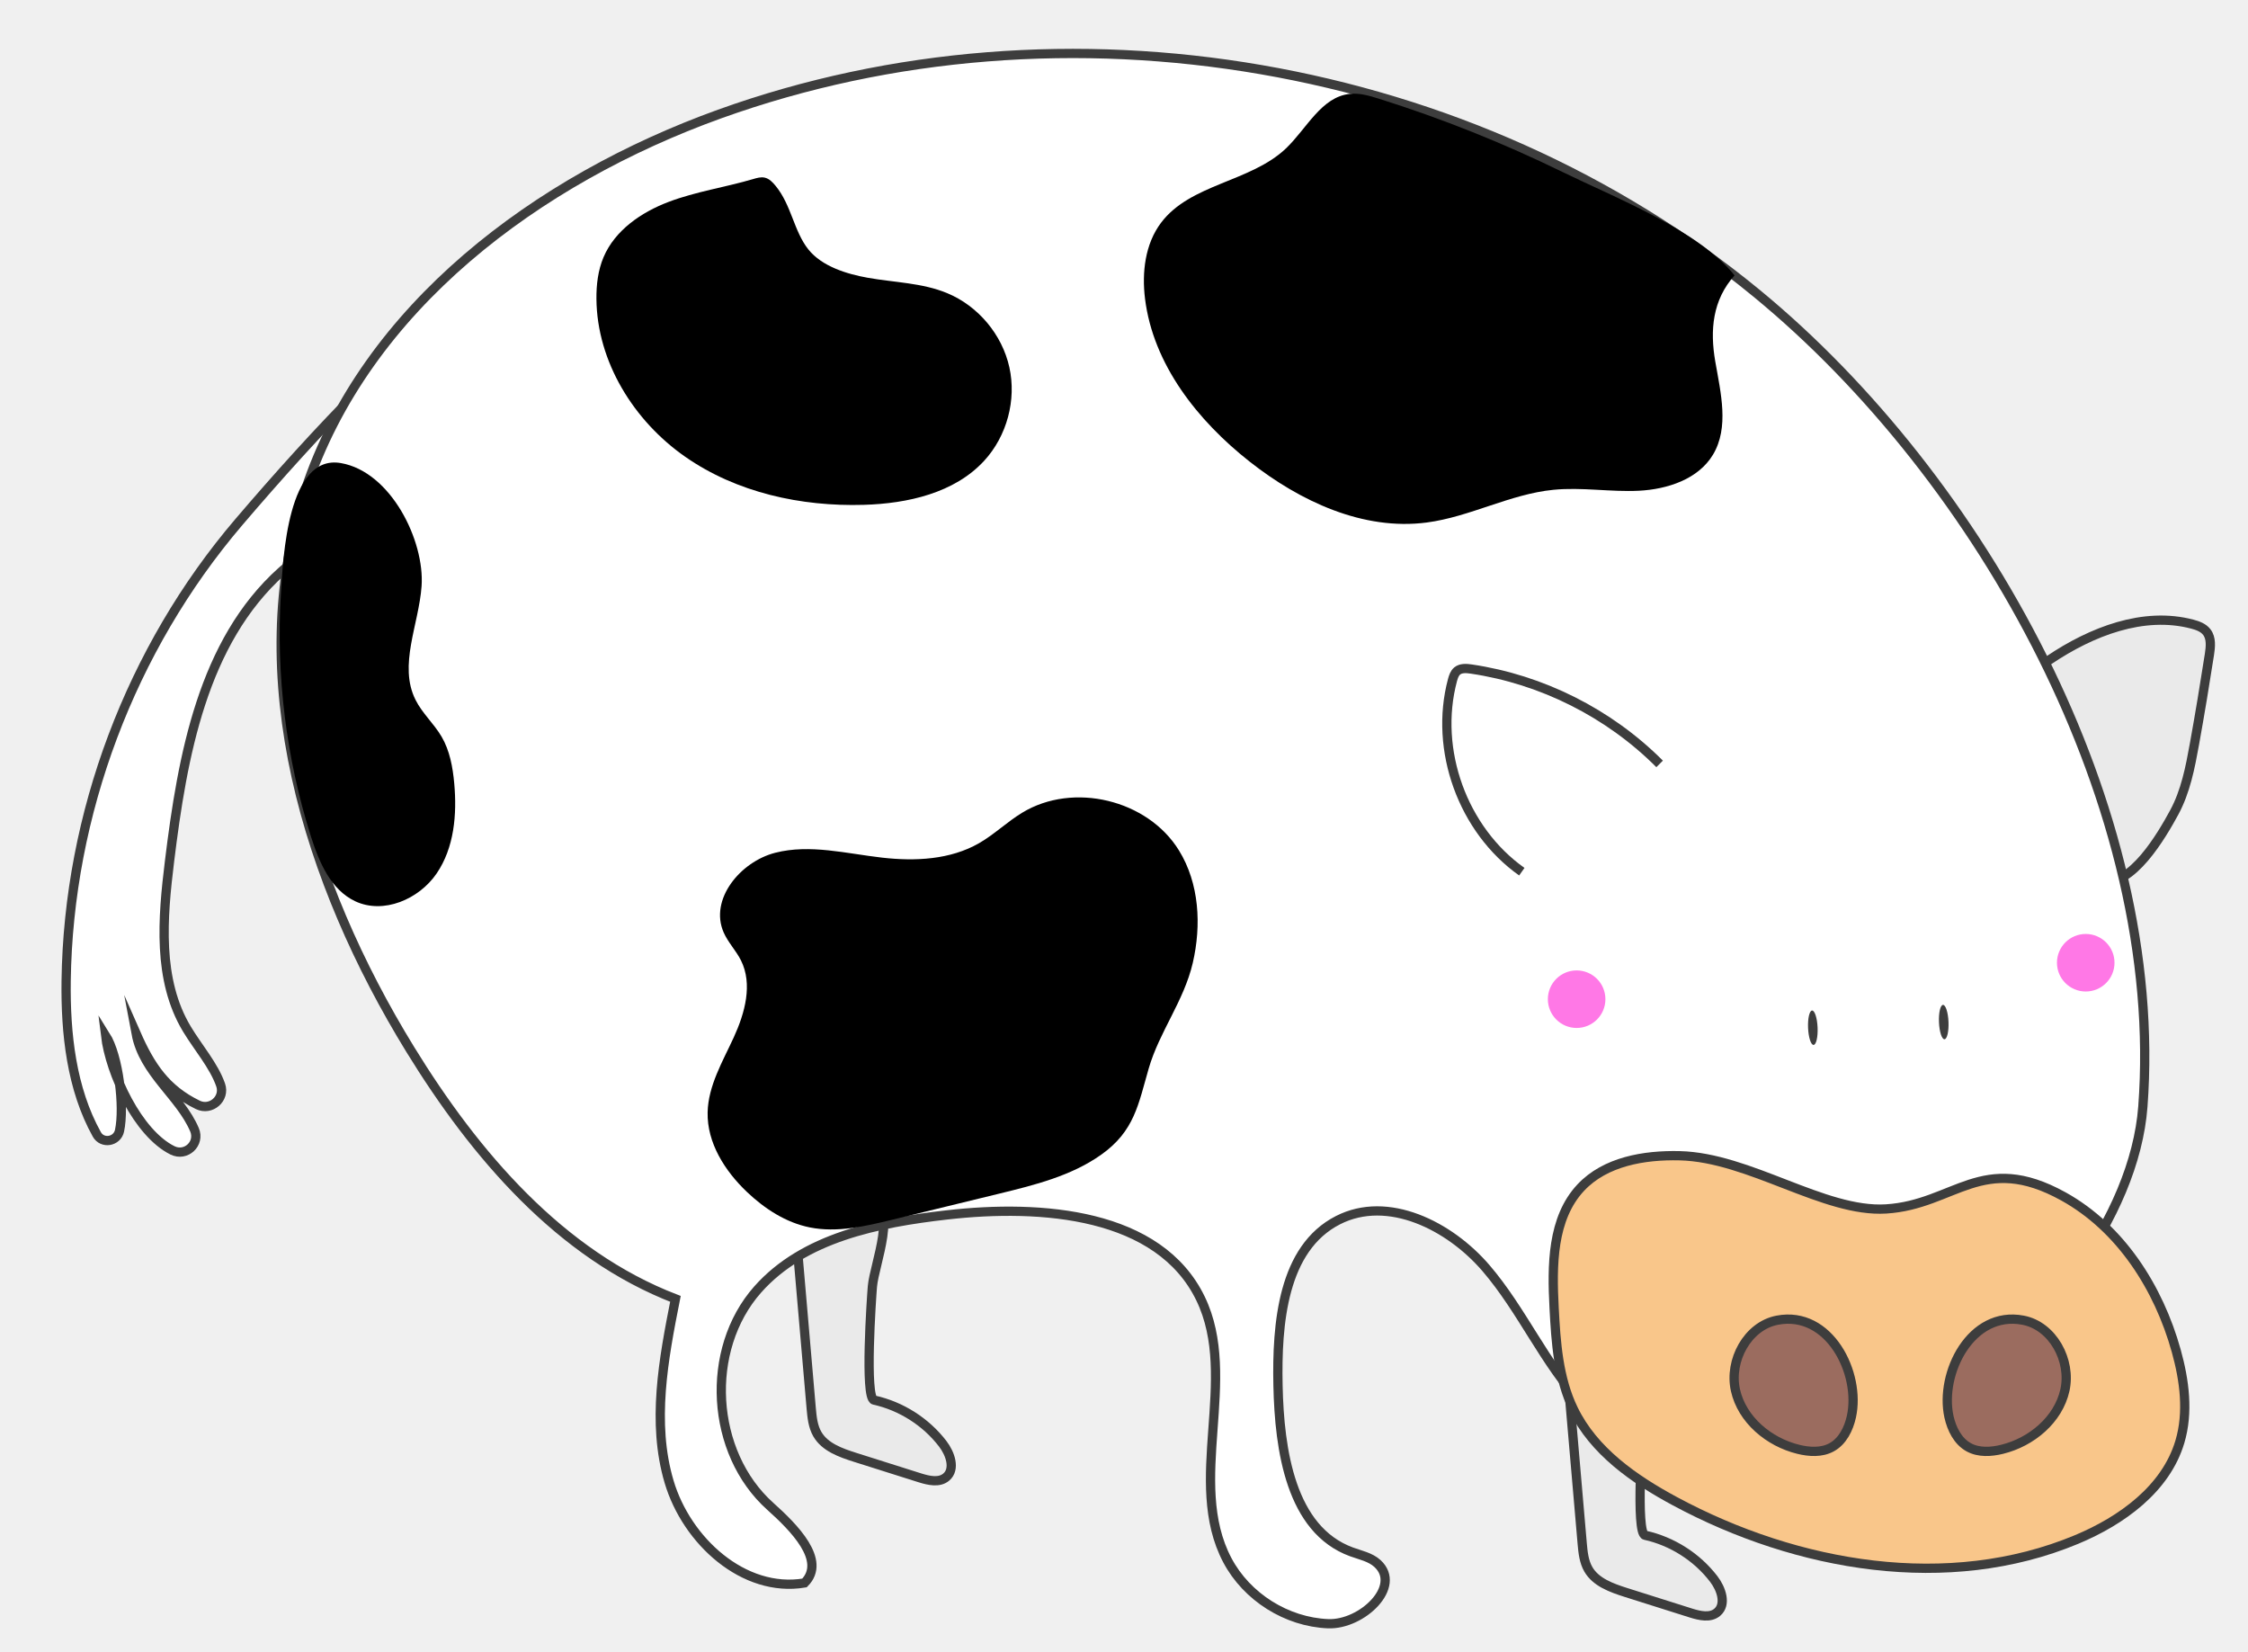
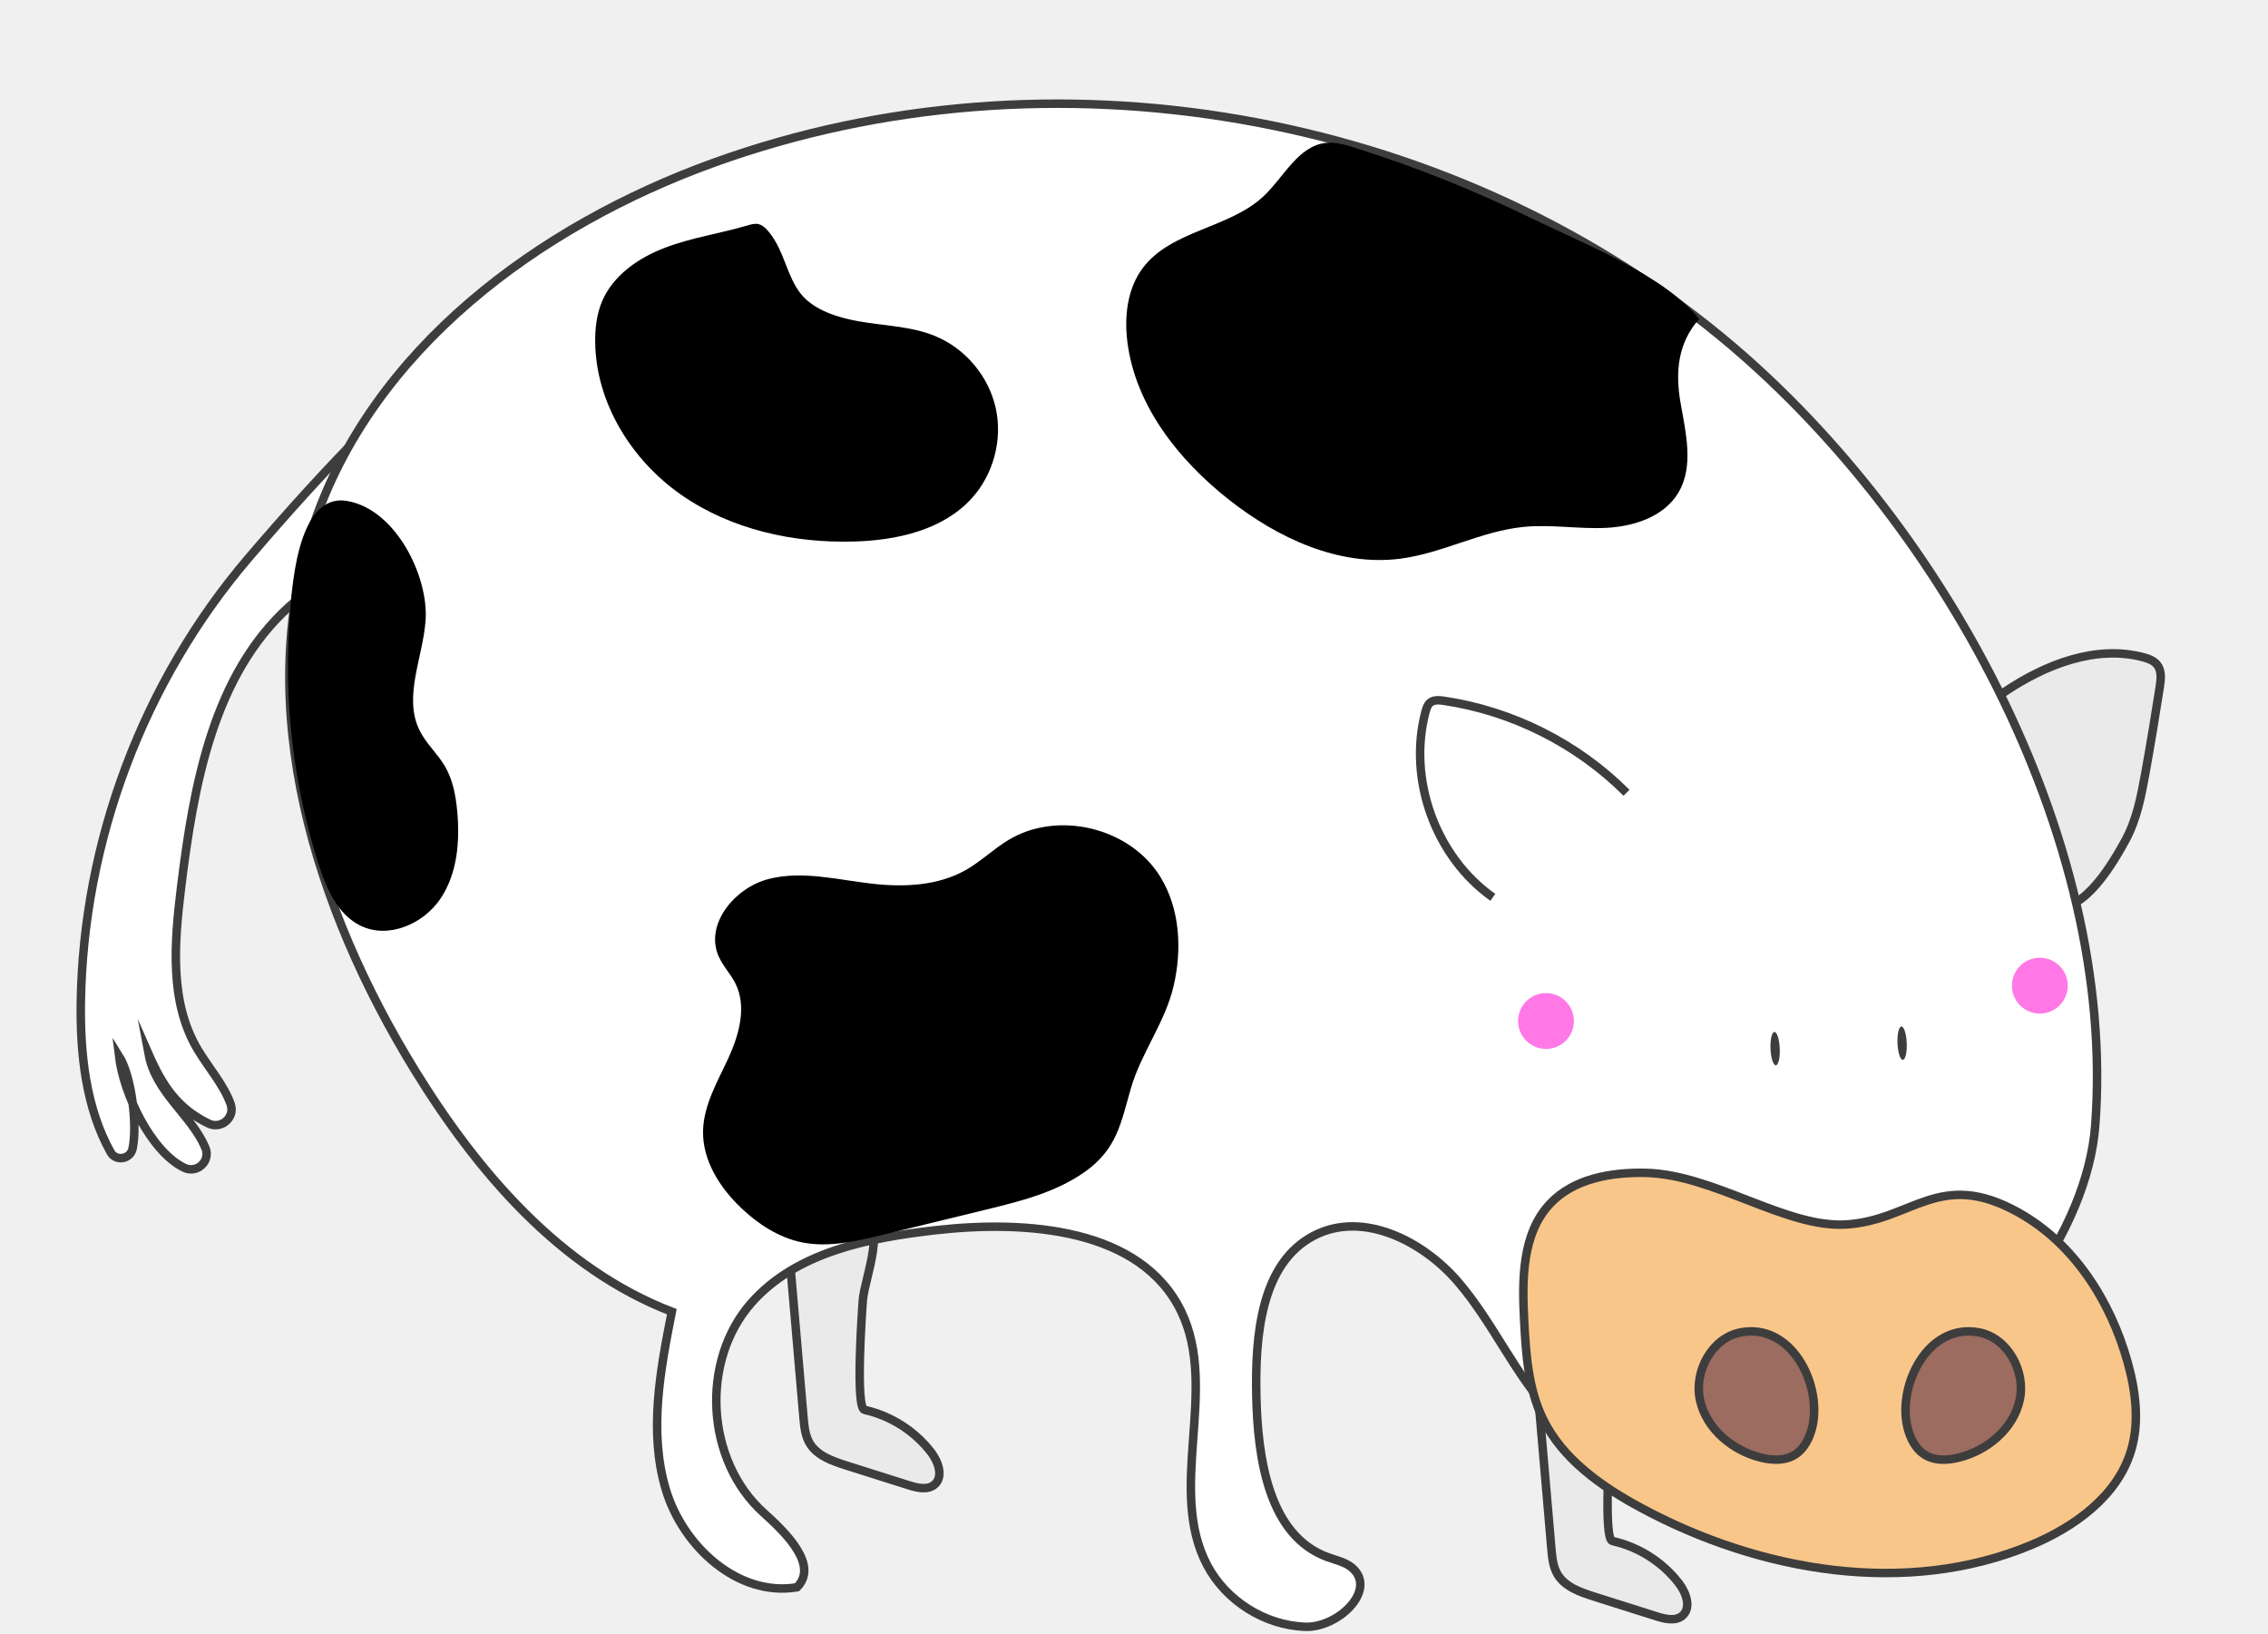
- <svg xmlns="http://www.w3.org/2000/svg" version="1.1" id="Calque_1" x="0px" y="0px" viewBox="0 0 485.99 357" style="enable-background:new 0 0 485.99 357;" xml:space="preserve">
-   <style type="text/css">
- 	.st0{fill:#EAEAEA;stroke:#3D3D3D;stroke-width:2;stroke-miterlimit:10;}
- 	.st1{fill:#FFFFFF;stroke:#3D3D3D;stroke-width:2;stroke-miterlimit:10;}
- 	.st2{fill:#F9C68A;stroke:#3D3D3D;stroke-width:2;stroke-miterlimit:10;}
- 	.st3{fill:#9B6C5F;stroke:#3D3D3D;stroke-width:2;stroke-miterlimit:10;}
- 	.st4{fill:none;stroke:#3D3D3D;stroke-width:2;stroke-miterlimit:10;}
- 	.st5{fill:#3D3D3D;}
- 	.st6{fill:#FF78E6;}
- </style>
+ <svg xmlns="http://www.w3.org/2000/svg" version="1.1" id="Calque_1" x="0px" y="0px" width="1870.204px" height="1346.929px" viewBox="-1087.48 -746.929 1870.204 1346.929" enable-background="new -1087.48 -746.929 1870.204 1346.929" xml:space="preserve">
  <g>
-     <path class="st0" d="M470.02,175.66c2.48-4.56,3.48-9.76,4.4-14.86c1.16-6.43,2.23-12.88,3.23-19.33c0.25-1.65,0.45-3.52-0.57-4.84   c-0.74-0.96-1.95-1.4-3.12-1.71c-10.58-2.8-21.8,1.61-30.89,7.71c-1.39,0.93-2.8,1.96-3.55,3.46c-0.66,1.33-0.72,2.87-0.76,4.35   c-0.18,6.22-0.34,12.57,1.53,18.5c1.45,4.6,8.59,20.02,13.86,21.44C460.71,192.13,467.47,180.35,470.02,175.66z" />
-     <path class="st0" d="M355.65,331.87c5.84,1.29,11.2,4.7,14.84,9.45c1.63,2.12,2.79,5.47,0.75,7.2c-1.51,1.28-3.79,0.75-5.68,0.16   c-4.68-1.48-9.36-2.96-14.04-4.44c-3.11-0.99-6.51-2.19-8.14-5.01c-0.97-1.68-1.16-3.68-1.33-5.61   c-1.08-12.53-2.16-25.06-3.25-37.59c-0.09-1.08-0.17-2.23,0.33-3.19c0.53-1,1.59-1.59,2.59-2.12c3.97-2.08,8.51-4.07,12.79-2.75   c6.52,2.01,1.21,14.3,0.77,19.36C355.08,309.73,353.58,331.42,355.65,331.87z" />
-     <path class="st0" d="M188.97,302.65c5.84,1.29,11.2,4.7,14.84,9.45c1.63,2.12,2.79,5.47,0.75,7.2c-1.51,1.28-3.79,0.75-5.68,0.16   c-4.68-1.48-9.36-2.96-14.04-4.44c-3.11-0.99-6.51-2.19-8.14-5.01c-0.97-1.68-1.16-3.68-1.33-5.61   c-1.08-12.53-2.16-25.06-3.25-37.59c-0.09-1.08-0.17-2.23,0.33-3.19c0.53-1,1.59-1.59,2.59-2.12c3.97-2.08,8.51-4.07,12.79-2.75   c6.52,2.01,1.21,14.3,0.77,19.36C188.4,280.51,186.9,302.2,188.97,302.65z" />
-     <path class="st1" d="M51.64,112.85c-23.4,27.41-36.85,63.14-37.34,99.17c-0.15,11.4,1.15,23.35,6.63,33.19   c1.19,2.14,4.4,1.6,4.91-0.79c1.1-5.18-0.2-16.14-3.03-20.63c1,8.32,7,21.16,14.46,24.87c2.93,1.46,6.06-1.46,4.77-4.47   c-3.14-7.31-11.01-12.21-12.61-20.76c3.1,7.05,6.43,12.05,13.35,15.41c2.81,1.36,5.95-1.36,4.92-4.31   c-1.45-4.17-4.91-8.13-7.29-12.08c-6.4-10.62-5.27-23.97-3.76-36.28c2.79-22.75,7.17-47.39,24.25-62.67   c3.7-3.32,7.96-6.13,10.85-10.18c3.95-5.54,9.91-23.64,6.36-29.42C69.03,93.01,60.03,103.02,51.64,112.85z" />
-     <path class="st1" d="M379.71,63.36c-61.29-50.34-149.56-65.58-224.18-38.7c-39.27,14.15-76.41,41.69-89.53,81.32   c-13.31,40.2,0.52,84.81,22.7,120.89c13.99,22.75,32.4,44.3,57.32,53.9c-2.59,13.07-5.15,26.76-1.37,39.53s16.13,24.08,29.27,21.88   c4.84-4.86-2.3-12-7.41-16.58c-12.92-11.58-14.22-33.84-2.72-46.84c9.95-11.25,26.02-14.44,40.94-16.14   c20.45-2.33,45.86-0.43,54.82,18.1c8.36,17.29-3.19,39.57,5.79,56.55c4.2,7.94,12.81,13.36,21.78,13.72   c7.32,0.29,16.06-8.06,10.67-13.01c-1.53-1.4-3.68-1.81-5.62-2.52c-13.12-4.8-15.58-21.97-15.88-35.93   c-0.29-13.42,1.02-29.69,12.98-35.78c10.77-5.49,24.08,1.18,31.96,10.35c7.88,9.16,12.69,20.71,20.97,29.51   c40.28,42.81,117.49-17,121.06-64.38C468.14,174.52,428.3,103.28,379.71,63.36z" />
-     <path class="st2" d="M446.08,258.62c12.38,6.86,20.6,19.76,24.4,33.4c1.78,6.4,2.68,13.29,0.78,19.65   c-3.03,10.16-12.56,17.04-22.34,21.12c-27.73,11.56-60.33,5.97-86.79-8.26c-8.86-4.76-17.61-10.87-21.99-19.93   c-3.25-6.73-3.77-14.4-4.16-21.87c-0.48-9.14-0.49-19.37,5.79-26.04c5.28-5.61,13.65-7.04,21.35-6.86   c15.16,0.36,31.18,12.33,44.62,11.5C422.54,260.42,428.49,248.87,446.08,258.62z" />
-     <path class="st3" d="M437.36,285.38c6.44,1.23,10.47,8.73,9.05,15.12c-1.42,6.4-7.22,11.23-13.58,12.79   c-2.39,0.59-5.04,0.75-7.2-0.43c-2.38-1.3-3.7-3.97-4.29-6.62C419.28,296.85,426.1,283.22,437.36,285.38z" />
-     <path class="st3" d="M384.23,285.38c-6.44,1.23-10.47,8.73-9.05,15.12s7.22,11.23,13.58,12.79c2.39,0.59,5.04,0.75,7.2-0.43   c2.38-1.3,3.7-3.97,4.29-6.62C402.32,296.85,395.49,283.22,384.23,285.38z" />
-     <path class="st4" d="M358.79,165.13c-10.92-10.95-25.45-18.26-40.75-20.51c-1.03-0.15-2.2-0.24-3.01,0.42   c-0.58,0.48-0.82,1.25-1.02,1.97c-4.04,15.1,2.23,32.4,14.99,41.42" />
-     <ellipse transform="matrix(0.9991 -0.0431 0.0431 0.9991 -9.1318 18.3167)" class="st5" cx="420.2" cy="220.93" rx="1.03" ry="3.72" />
-     <ellipse transform="matrix(0.9991 -0.0431 0.0431 0.9991 -9.2107 17.0979)" class="st5" cx="391.9" cy="222.15" rx="1.03" ry="3.72" />
-     <circle class="st6" cx="340.85" cy="215.99" r="6.22" />
-     <circle class="st6" cx="450.91" cy="208.11" r="6.22" />
-     <path d="M370.83,78.2c1.18,6.75,3.02,14.2-0.5,20.08c-3.18,5.3-9.82,7.48-15.99,7.8c-6.17,0.31-12.37-0.81-18.52-0.2   c-9.4,0.93-18.02,5.84-27.38,7.07c-13.74,1.8-27.39-4.58-38.28-13.16c-11.25-8.86-20.86-21.01-22.62-35.22   c-0.7-5.68,0.01-11.82,3.45-16.4c6.36-8.47,19.34-8.79,27.01-16.08c4.51-4.29,7.66-11.18,13.85-11.8c2.11-0.21,4.2,0.41,6.22,1.04   c13.61,4.27,26.89,9.58,39.71,15.84c11.19,5.47,29.38,12.55,37.21,22.36C370.24,64.84,369.63,71.32,370.83,78.2z" />
-     <path d="M187.58,60.04c5.75,1.03,11.77,1.08,17.17,3.32c6.7,2.77,11.89,8.95,13.46,16.03c1.57,7.08-0.53,14.87-5.44,20.21   c-6.43,6.99-16.55,9.25-26.04,9.53c-13.55,0.4-27.47-2.64-38.59-10.39c-11.12-7.74-19.07-20.55-19.2-34.1   c-0.03-3.09,0.34-6.22,1.55-9.07c2.47-5.8,8.14-9.68,14.03-11.92c5.9-2.24,12.21-3.15,18.26-4.93c0.83-0.25,1.71-0.51,2.55-0.32   c0.98,0.22,1.72,1.01,2.36,1.79c3.42,4.18,3.93,9.79,7.07,13.73C177.7,57.61,183.14,59.25,187.58,60.04z" />
-     <path d="M91.14,126.72c-0.6,8.32-5.04,17.07-1.32,24.54c1.45,2.92,3.99,5.16,5.64,7.97c1.78,3.04,2.42,6.6,2.74,10.1   c0.61,6.73,0,13.91-3.81,19.49c-3.81,5.58-11.51,8.88-17.62,5.99c-5.24-2.48-7.78-8.41-9.53-13.93   c-5.38-16.95-7.59-34.9-6.51-52.65c0.47-7.64,1.46-30.12,12.96-28.13C84.52,101.98,91.84,116.91,91.14,126.72z" />
-     <path d="M257.86,208.16c1.9-8.17,1.42-17.2-2.99-24.34c-6.77-10.97-22.86-14.84-33.87-8.15c-3.27,1.98-6.05,4.71-9.36,6.61   c-6.21,3.56-13.76,3.92-20.87,3.12c-7.74-0.87-15.64-2.99-23.18-1.06c-7.55,1.93-14.28,10.1-11.14,17.23   c0.95,2.16,2.67,3.91,3.73,6.02c2.59,5.16,0.86,11.4-1.55,16.65c-2.41,5.24-5.52,10.45-5.65,16.22   c-0.14,6.58,3.72,12.65,8.49,17.19c3.82,3.63,8.42,6.63,13.58,7.67c5.92,1.19,12.01-0.24,17.88-1.67   c7.7-1.88,15.41-3.75,23.11-5.63c7.67-1.87,15.54-3.83,21.99-8.39c7.24-5.12,8.06-10.91,10.31-18.67   C250.63,223.04,255.94,216.4,257.86,208.16z" />
+     <path fill="#EAEAEA" stroke="#3D3D3D" stroke-width="7" stroke-miterlimit="10" d="M665.283-54.274   c9.172-16.873,12.874-36.113,16.278-54.981c4.289-23.789,8.251-47.656,11.945-71.518c0.932-6.107,1.669-13.026-2.104-17.908   c-2.735-3.553-7.213-5.18-11.542-6.327c-39.146-10.362-80.662,5.955-114.292,28.525c-5.145,3.44-10.359,7.252-13.14,12.803   c-2.438,4.917-2.66,10.617-2.806,16.091c-0.667,23.016-1.259,46.511,5.66,68.45c5.364,17.015,31.778,74.073,51.279,79.323   C630.837,6.663,655.848-36.922,665.283-54.274z" />
+     <path fill="#EAEAEA" stroke="#3D3D3D" stroke-width="7" stroke-miterlimit="10" d="M242.12,523.691   c21.61,4.767,41.442,17.386,54.91,34.958c6.03,7.847,10.32,20.245,2.771,26.64c-5.587,4.737-14.026,2.774-21.012,0.596   c-17.32-5.478-34.632-10.954-51.949-16.428c-11.51-3.663-24.09-8.102-30.116-18.537c-3.593-6.218-4.294-13.614-4.92-20.757   c-4-46.358-7.996-92.718-12.024-139.08c-0.33-3.992-0.626-8.251,1.219-11.8c1.959-3.698,5.884-5.885,9.586-7.847   c14.688-7.695,31.483-15.061,47.323-10.175c24.122,7.439,4.474,52.908,2.845,71.632   C240.012,441.771,234.464,522.022,242.12,523.691z" />
+     <path fill="#EAEAEA" stroke="#3D3D3D" stroke-width="7" stroke-miterlimit="10" d="M-374.579,415.574   c21.606,4.774,41.438,17.393,54.907,34.969c6.03,7.843,10.323,20.238,2.774,26.64c-5.587,4.733-14.022,2.771-21.015,0.592   c-17.316-5.478-34.633-10.953-51.945-16.431c-11.51-3.66-24.088-8.098-30.12-18.534c-3.588-6.218-4.292-13.614-4.922-20.761   c-3.994-46.354-7.992-92.717-12.023-139.076c-0.331-3.996-0.627-8.254,1.22-11.803c1.961-3.699,5.885-5.881,9.585-7.843   c14.689-7.695,31.485-15.061,47.321-10.179c24.122,7.443,4.478,52.912,2.848,71.633   C-376.687,333.661-382.238,413.912-374.579,415.574z" />
+     <path fill="#FFFFFF" stroke="#3D3D3D" stroke-width="7" stroke-miterlimit="10" d="M-882.688-286.666   c-86.578,101.414-136.343,233.611-138.155,366.92c-0.556,42.178,4.256,86.394,24.53,122.801c4.405,7.914,16.282,5.919,18.168-2.926   c4.07-19.166-0.741-59.714-11.211-76.329c3.7,30.789,25.9,78.295,53.502,92.019c10.84,5.399,22.421-5.402,17.647-16.541   c-11.62-27.044-40.735-45.175-46.658-76.811c11.471,26.088,23.792,44.583,49.395,57.019c10.396,5.03,22.014-5.031,18.203-15.95   c-5.363-15.428-18.166-30.08-26.972-44.693c-23.681-39.295-19.5-88.686-13.914-134.227   c10.322-84.176,26.529-175.345,89.724-231.878c13.69-12.282,29.452-22.68,40.143-37.665   c14.617-20.494,36.666-87.463,23.534-108.851C-818.347-360.073-851.648-323.038-882.688-286.666z" />
+     <path fill="#FFFFFF" stroke="#3D3D3D" stroke-width="7" stroke-miterlimit="10" d="M331.142-469.777   c-226.77-186.254-553.36-242.64-829.446-143.186c-145.295,52.356-282.712,154.249-331.254,300.875   c-49.246,148.74,1.922,313.791,83.988,447.284c51.762,84.173,119.875,163.906,212.079,199.425   c-9.583,48.357-19.056,99.009-5.071,146.257c13.988,47.248,59.682,89.093,108.296,80.952c17.908-17.979-8.51-44.393-27.417-61.34   c-47.801-42.846-52.611-125.207-10.061-173.309c36.813-41.626,96.271-53.423,151.475-59.714   c75.66-8.623,169.677-1.591,202.829,66.969c30.931,63.973-11.803,146.406,21.423,209.23c15.538,29.376,47.393,49.427,80.584,50.763   c27.083,1.07,59.424-29.821,39.479-48.138c-5.661-5.183-13.618-6.695-20.796-9.324c-48.547-17.759-57.649-81.285-58.754-132.939   c-1.073-49.65,3.773-109.846,48.024-132.377c39.848-20.317,89.1,4.36,118.249,38.292c29.152,33.888,46.95,76.623,77.587,109.184   c149.035,158.394,434.704-62.899,447.911-238.199C658.325-58.493,510.92-322.075,331.142-469.777z" />
+     <path fill="#F9C68A" stroke="#3D3D3D" stroke-width="7" stroke-miterlimit="10" d="M576.709,252.669   c45.8,25.383,76.213,73.113,90.273,123.577c6.586,23.679,9.92,49.173,2.888,72.702c-11.213,37.594-46.473,63.048-82.657,78.146   c-102.601,42.771-223.22,22.089-321.121-30.563c-32.783-17.613-65.156-40.219-81.356-73.742   c-12.027-24.901-13.95-53.274-15.389-80.914c-1.778-33.818-1.817-71.667,21.418-96.342c19.538-20.759,50.504-26.052,78.993-25.386   c56.094,1.335,115.365,45.618,165.091,42.55C489.607,259.329,511.625,216.598,576.709,252.669z" />
+     <path fill="#9B6C5F" stroke="#3D3D3D" stroke-width="7" stroke-miterlimit="10" d="M544.444,351.679   c23.827,4.553,38.738,32.298,33.484,55.945c-5.253,23.679-26.715,41.548-50.248,47.322c-8.839,2.182-18.646,2.773-26.637-1.594   c-8.808-4.812-13.688-14.688-15.871-24.495C477.548,394.119,502.783,343.688,544.444,351.679z" />
+     <path fill="#9B6C5F" stroke="#3D3D3D" stroke-width="7" stroke-miterlimit="10" d="M347.863,351.679   c-23.82,4.553-38.731,32.298-33.484,55.945c5.261,23.64,26.714,41.548,50.248,47.322c8.846,2.182,18.649,2.773,26.638-1.594   c8.807-4.812,13.693-14.688,15.871-24.495C414.798,394.119,389.528,343.688,347.863,351.679z" />
+     <path fill="none" stroke="#3D3D3D" stroke-width="7" stroke-miterlimit="10" d="M253.74-93.239   c-40.4-40.51-94.167-67.558-150.774-75.883c-3.809-0.556-8.141-0.886-11.138,1.555c-2.143,1.778-3.032,4.627-3.772,7.287   c-14.946,55.871,8.25,119.878,55.463,153.25" />
+     <path fill="#3D3D3D" d="M477.208,113.367c-0.325-7.595,1.112-13.824,3.213-13.916c2.104-0.092,4.074,5.991,4.403,13.586   c0.326,7.599-1.115,13.827-3.217,13.916C479.503,127.044,477.534,120.962,477.208,113.367z" />
+     <path fill="#3D3D3D" d="M372.499,117.883c-0.329-7.596,1.109-13.827,3.21-13.916c2.104-0.092,4.075,5.991,4.404,13.59   c0.329,7.592-1.112,13.823-3.213,13.916C374.798,131.561,372.822,125.479,372.499,117.883z" />
+     <path fill="#FF78E6" d="M187.362,71.928c12.714,0,23.016,10.306,23.016,23.017c0,12.707-10.302,23.013-23.016,23.013   c-12.707,0-23.009-10.306-23.009-23.013C164.353,82.234,174.655,71.928,187.362,71.928z" />
+     <path fill="#FF78E6" d="M594.579,42.773c12.711,0,23.013,10.305,23.013,23.013c0,12.715-10.302,23.016-23.013,23.016   c-12.706,0-23.017-10.301-23.017-23.016C571.562,53.078,581.873,42.773,594.579,42.773z" />
+     <path d="M298.289-414.866c4.364,24.972,11.177,52.533-1.849,74.292c-11.769,19.605-36.337,27.675-59.162,28.861   c-22.829,1.145-45.771-3-68.529-0.744c-34.774,3.443-66.665,21.61-101.297,26.159c-50.84,6.66-101.343-16.945-141.634-48.69   c-41.622-32.783-77.18-77.736-83.691-130.311c-2.593-21.015,0.036-43.732,12.764-60.678c23.531-31.34,71.557-32.521,99.934-59.495   c16.69-15.873,28.345-41.366,51.244-43.658c7.809-0.778,15.538,1.518,23.014,3.845c50.354,15.802,99.49,35.447,146.923,58.609   c41.399,20.239,108.701,46.435,137.673,82.731C296.106-464.3,293.846-440.324,298.289-414.866z" />
+     <path d="M-379.723-482.059c21.277,3.81,43.549,3.994,63.53,12.286c24.788,10.249,43.993,33.112,49.798,59.307   c5.81,26.197-1.962,55.02-20.125,74.777c-23.789,25.861-61.234,34.222-96.349,35.259c-50.133,1.478-101.634-9.767-142.776-38.44   c-41.146-28.639-70.558-76.035-71.039-126.167c-0.111-11.436,1.258-23.017,5.734-33.563c9.138-21.458,30.116-35.814,51.912-44.102   c21.826-8.289,45.176-11.656,67.558-18.24c3.071-0.926,6.327-1.886,9.438-1.187c3.624,0.817,6.363,3.739,8.731,6.625   c12.656,15.465,14.541,36.223,26.16,50.801C-416.277-491.049-396.154-484.982-379.723-482.059z" />
+     <path d="M-736.541-235.352c-2.22,30.786-18.647,63.158-4.883,90.797c5.363,10.805,14.763,19.091,20.867,29.493   c6.584,11.244,8.953,24.416,10.137,37.368c2.257,24.901,0,51.467-14.094,72.11c-14.098,20.646-42.588,32.858-65.192,22.162   c-19.388-9.179-28.788-31.114-35.26-51.538c-19.906-62.711-28.082-129.128-24.088-194.798c1.738-28.27,5.4-111.443,47.951-104.082   C-761.035-326.886-733.953-271.646-736.541-235.352z" />
+     <path d="M-119.691,65.97c7.029-30.226,5.253-63.636-11.064-90.05c-25.046-40.591-84.583-54.91-125.316-30.155   c-12.098,7.322-22.386,17.426-34.632,24.455c-22.974,13.172-50.911,14.504-77.215,11.545c-28.639-3.22-57.868-11.063-85.767-3.925   c-27.933,7.146-52.833,37.375-41.215,63.753c3.515,7.993,9.879,14.468,13.8,22.276c9.585,19.091,3.182,42.175-5.735,61.603   c-8.918,19.393-20.423,38.668-20.903,60.013c-0.519,24.348,13.762,46.805,31.411,63.604c14.137,13.426,31.156,24.529,50.245,28.377   c21.904,4.402,44.437-0.89,66.157-6.18c28.486-6.953,57.014-13.872,85.504-20.83c28.376-6.919,57.493-14.17,81.36-31.041   c26.79-18.942,29.822-40.368,38.146-69.077C-146.445,121.025-126.794,96.458-119.691,65.97z" />
  </g>
</svg>
